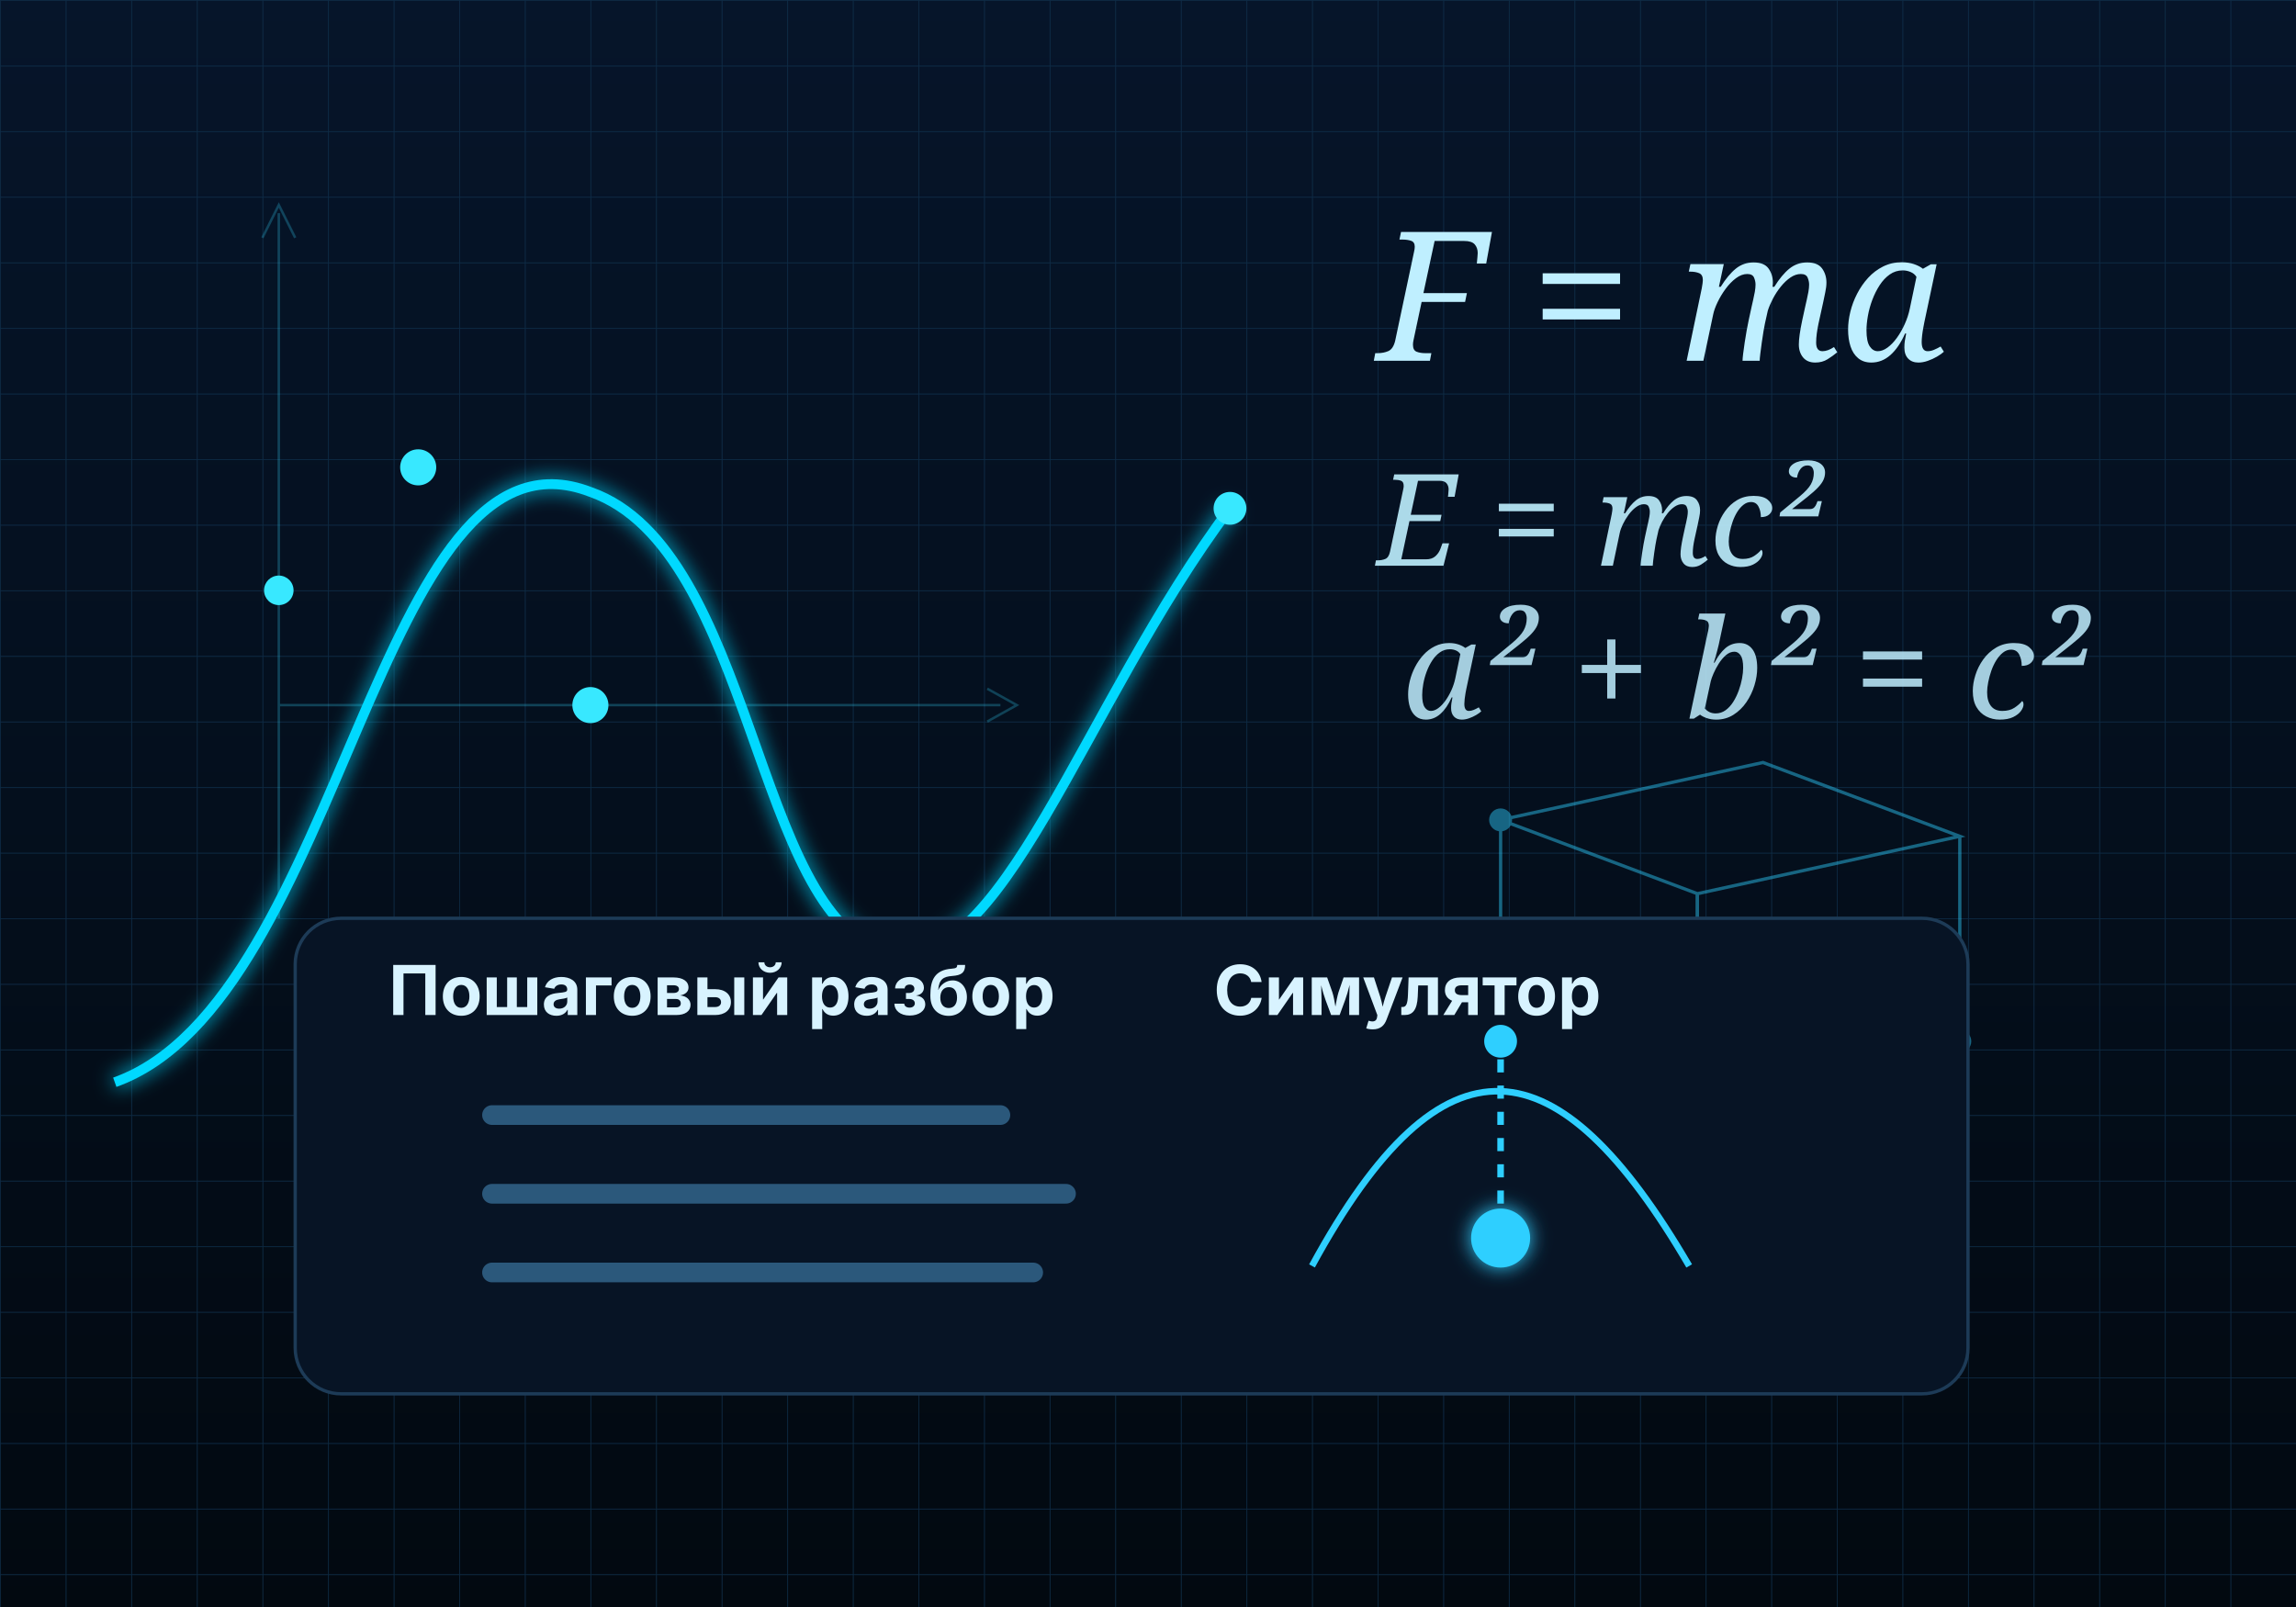
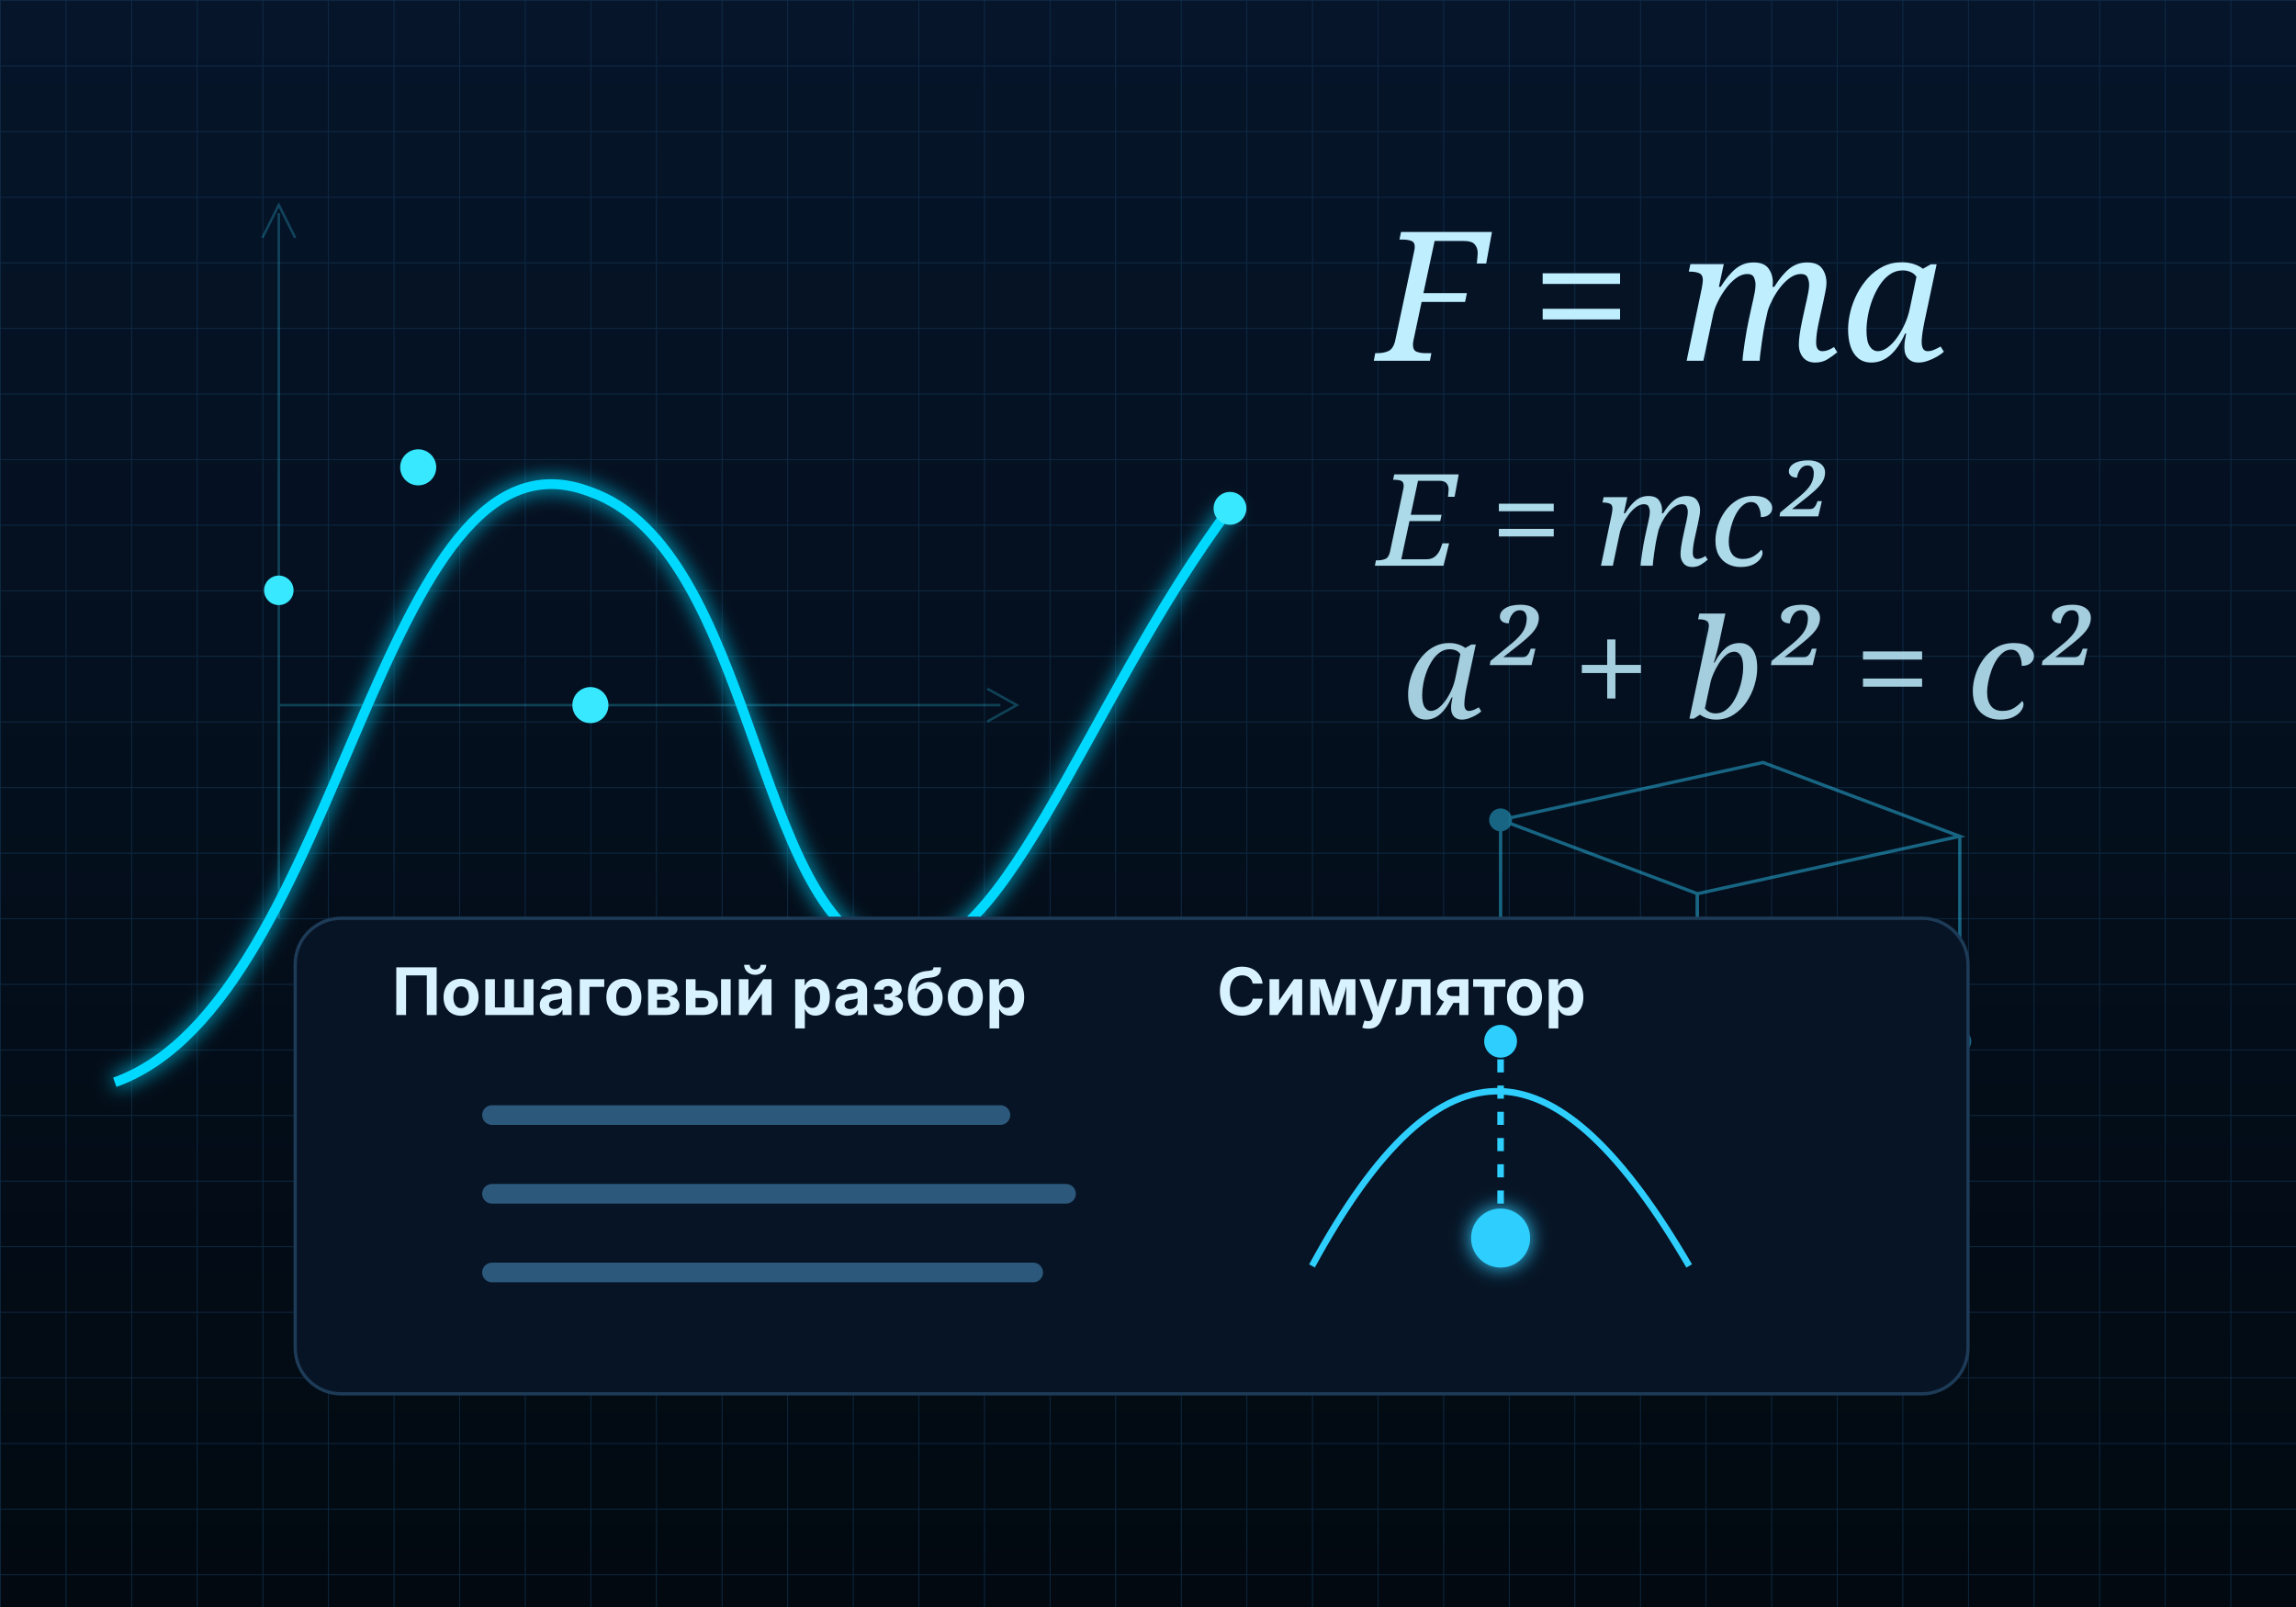
<svg xmlns="http://www.w3.org/2000/svg" width="1400" height="980" viewBox="0 0 1400 980" fill="none">
  <defs>
    <linearGradient id="bg" x1="0" y1="0" x2="0" y2="1">
      <stop offset="0" stop-color="#06152a" />
      <stop offset="1" stop-color="#020910" />
    </linearGradient>
    <filter id="glow" x="-50%" y="-50%" width="200%" height="200%">
      <feGaussianBlur stdDeviation="6" result="blur" />
      <feMerge>
        <feMergeNode in="blur" />
        <feMergeNode in="SourceGraphic" />
      </feMerge>
    </filter>
    <pattern id="grid" width="40" height="40" patternUnits="userSpaceOnUse">
      <path d="M 40 0 L 0 0 0 40" stroke="#10304c" stroke-width="1" />
    </pattern>
  </defs>
  <rect width="1400" height="980" fill="url(#bg)" />
  <rect width="1400" height="980" fill="url(#grid)" opacity="0.8" />
  <g opacity="0.25" stroke="#32d8ff" stroke-width="1.5">
    <line x1="170" y1="130" x2="170" y2="560" />
    <line x1="170" y1="430" x2="610" y2="430" />
    <path d="M602 420L620 430L602 440" />
    <path d="M160 145L170 125L180 145" />
  </g>
  <path d="M70 660 C210 610,230 250,360 300 C460 335,460 560,540 580 C610 600,660 430,750 310" stroke="#00d9ff" stroke-width="6" fill="none" filter="url(#glow)" />
  <circle cx="170" cy="360" r="9" fill="#38e8ff" />
  <circle cx="255" cy="285" r="11" fill="#38e8ff" />
  <circle cx="360" cy="430" r="11" fill="#38e8ff" />
  <circle cx="750" cy="310" r="10" fill="#38e8ff" />
  <g fill="#bfefff" font-family="Georgia, serif" font-style="italic">
    <text x="840" y="220" font-size="110">F = ma</text>
    <text x="840" y="345" font-size="78" opacity="0.9">E = mc²</text>
    <text x="855" y="438" font-size="84" opacity="0.85">a² + b² = c²</text>
  </g>
  <g transform="translate(915 500)" stroke="#2ecfff" stroke-width="2" opacity="0.45">
    <path d="M0 0 L160 -35 L280 10 L120 45 Z" />
    <path d="M0 0 L0 130 L120 170 L120 45" />
    <path d="M120 45 L120 170 L280 135 L280 10" />
    <circle cx="0" cy="0" r="6" fill="#2ecfff" />
    <circle cx="120" cy="85" r="7" fill="#2ecfff" />
    <circle cx="280" cy="135" r="6" fill="#2ecfff" />
  </g>
  <g transform="translate(180 560)">
    <rect x="0" y="0" width="1020" height="290" rx="28" fill="#071425" stroke="#1d3b57" stroke-width="2" />
-     <text x="57" y="59" fill="#d8f3ff" font-size="42" font-family="Inter, Arial" font-weight="700">Пошаговый разбор</text>
-     <text x="560" y="59" fill="#d8f3ff" font-size="42" font-family="Inter, Arial" font-weight="700">Симулятор</text>
+     <text x="59" y="59" fill="#d8f3ff" font-size="40" font-family="Inter, Arial" font-weight="700">Пошаговый разбор</text>
+     <text x="562" y="59" fill="#d8f3ff" font-size="40" font-family="Inter, Arial" font-weight="700">Симулятор</text>
    <g stroke="#2f5f84" stroke-width="12" stroke-linecap="round" opacity="0.9">
      <line x1="120" y1="120" x2="430" y2="120" />
      <line x1="120" y1="168" x2="470" y2="168" />
      <line x1="120" y1="216" x2="450" y2="216" />
    </g>
    <g stroke="#2ecfff" stroke-width="4" fill="none">
      <path d="M620 212 C700 65,770 75,850 212" />
      <line x1="735" y1="70" x2="735" y2="184" stroke-dasharray="8 8" />
    </g>
    <circle cx="735" cy="75" r="10" fill="#2ecfff" />
    <circle cx="735" cy="195" r="18" fill="#2ecfff" filter="url(#glow)" />
  </g>
</svg>
